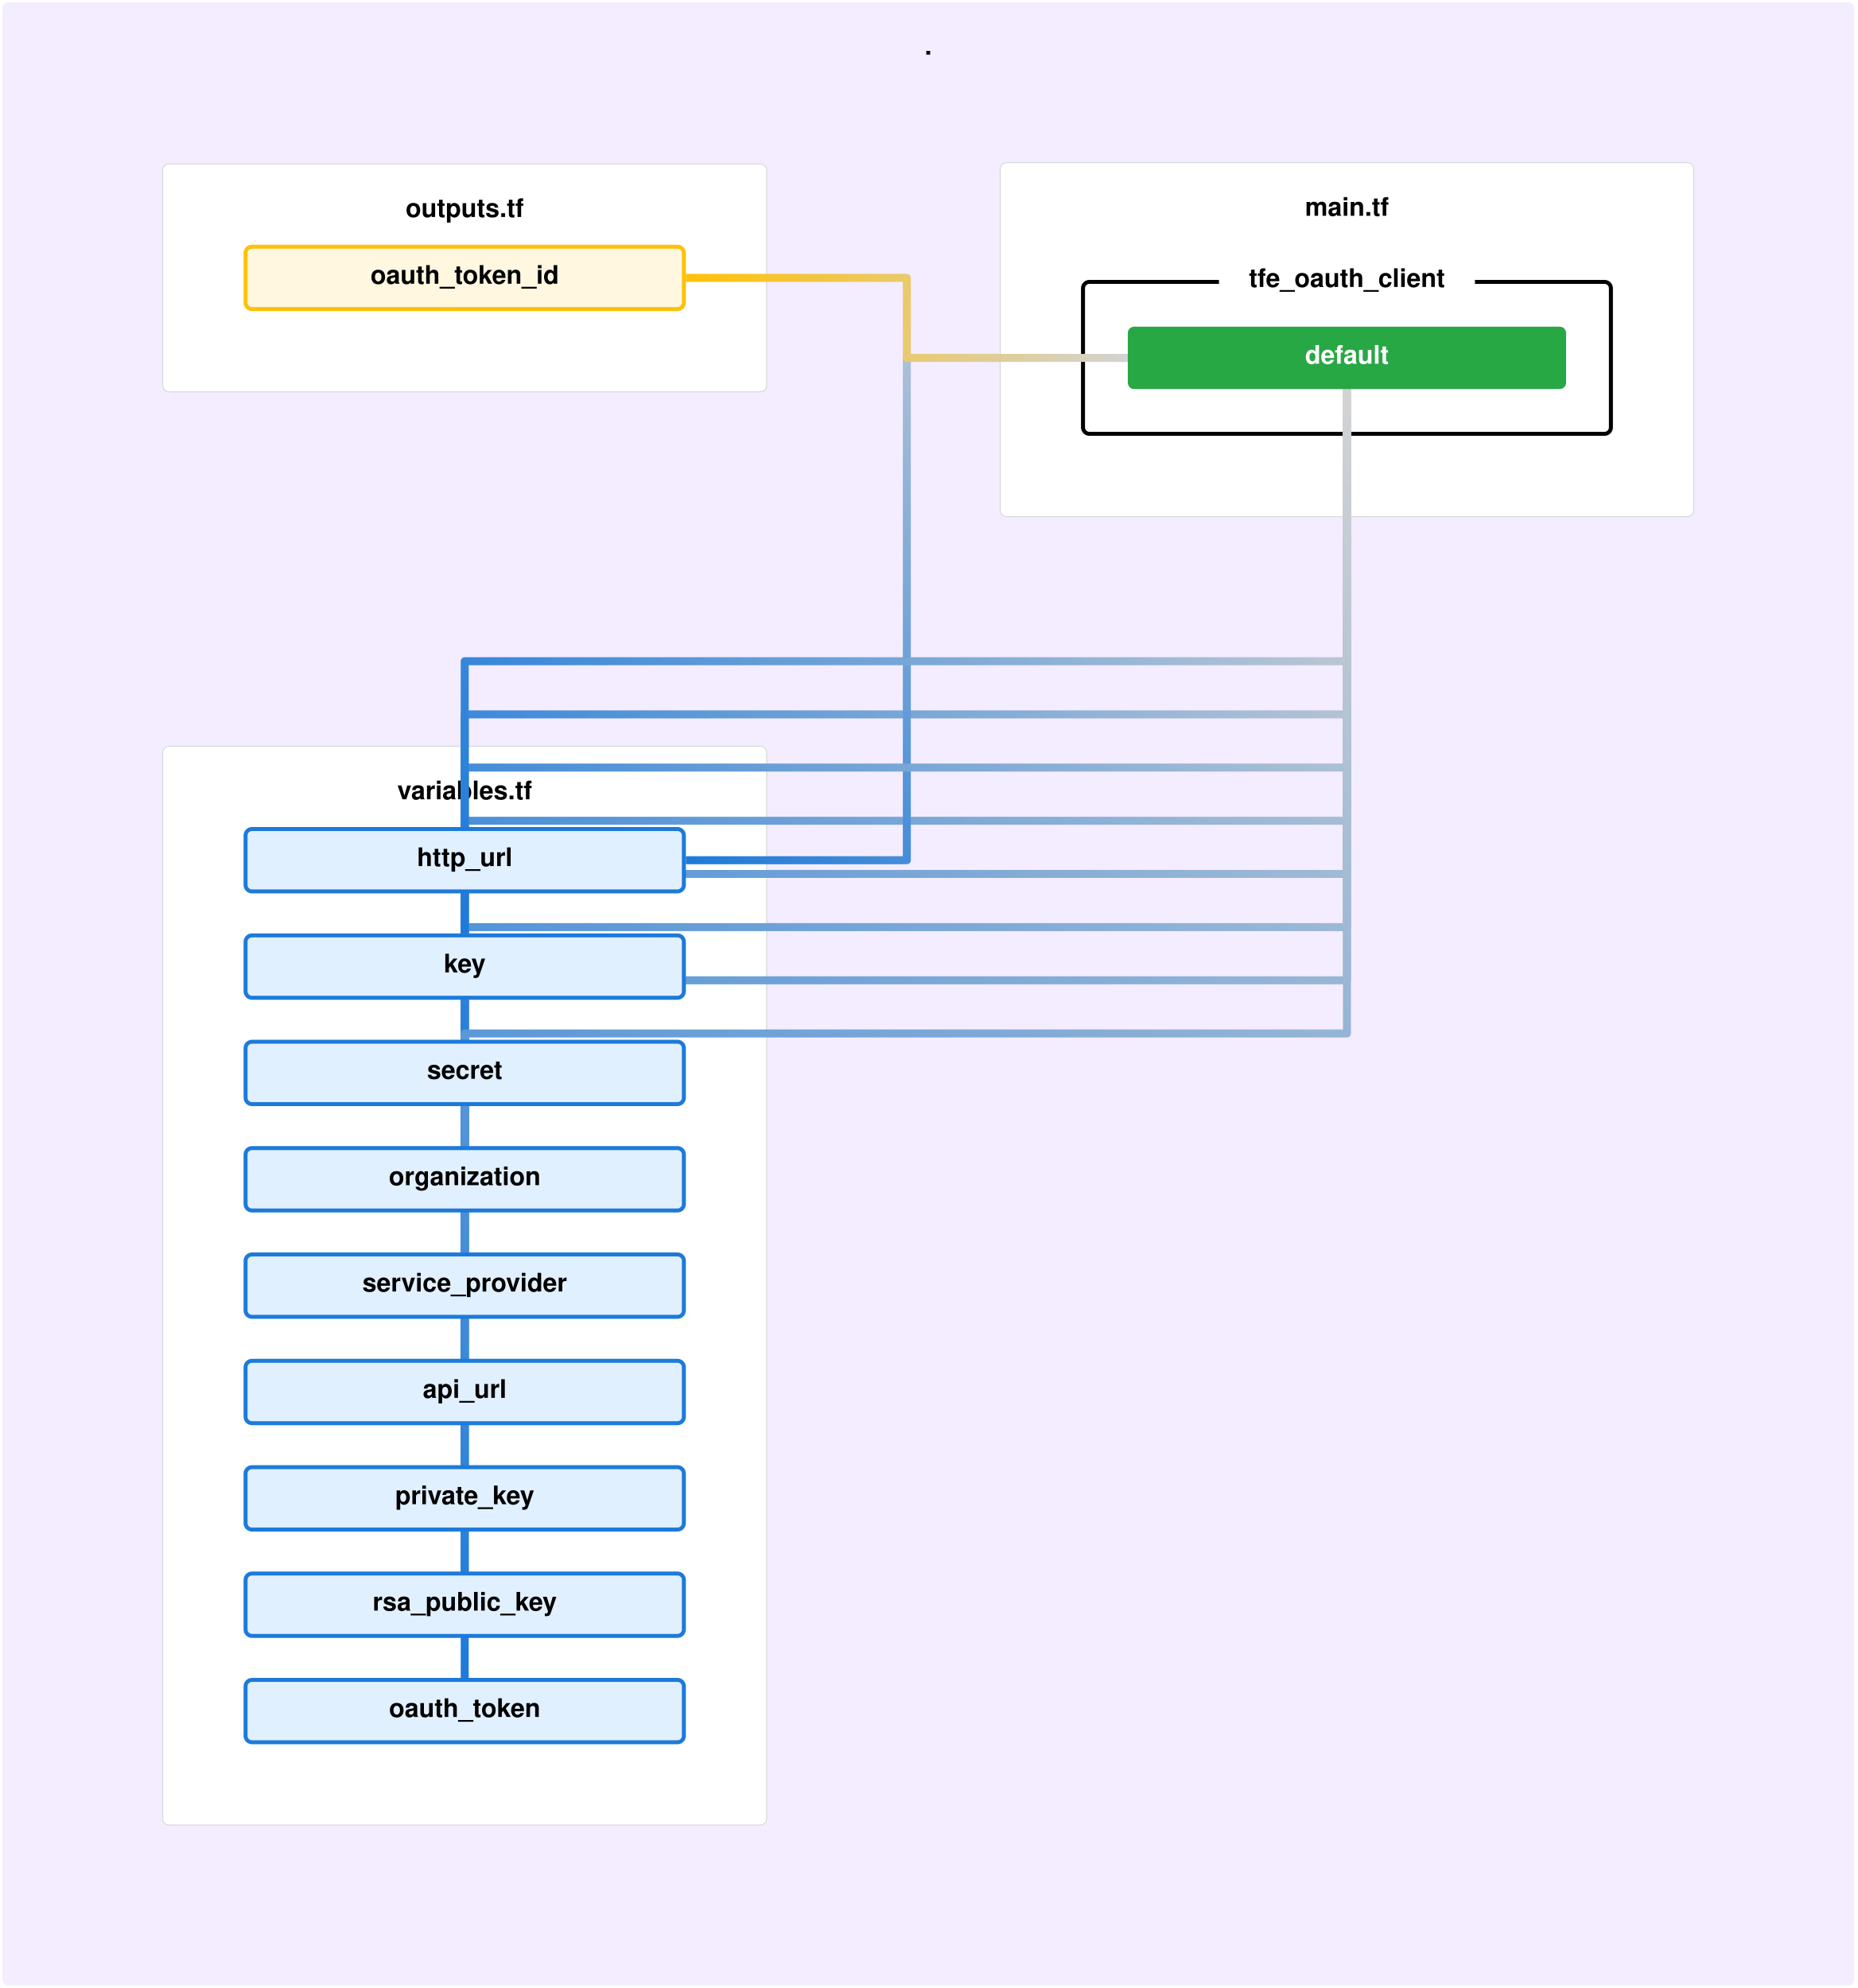
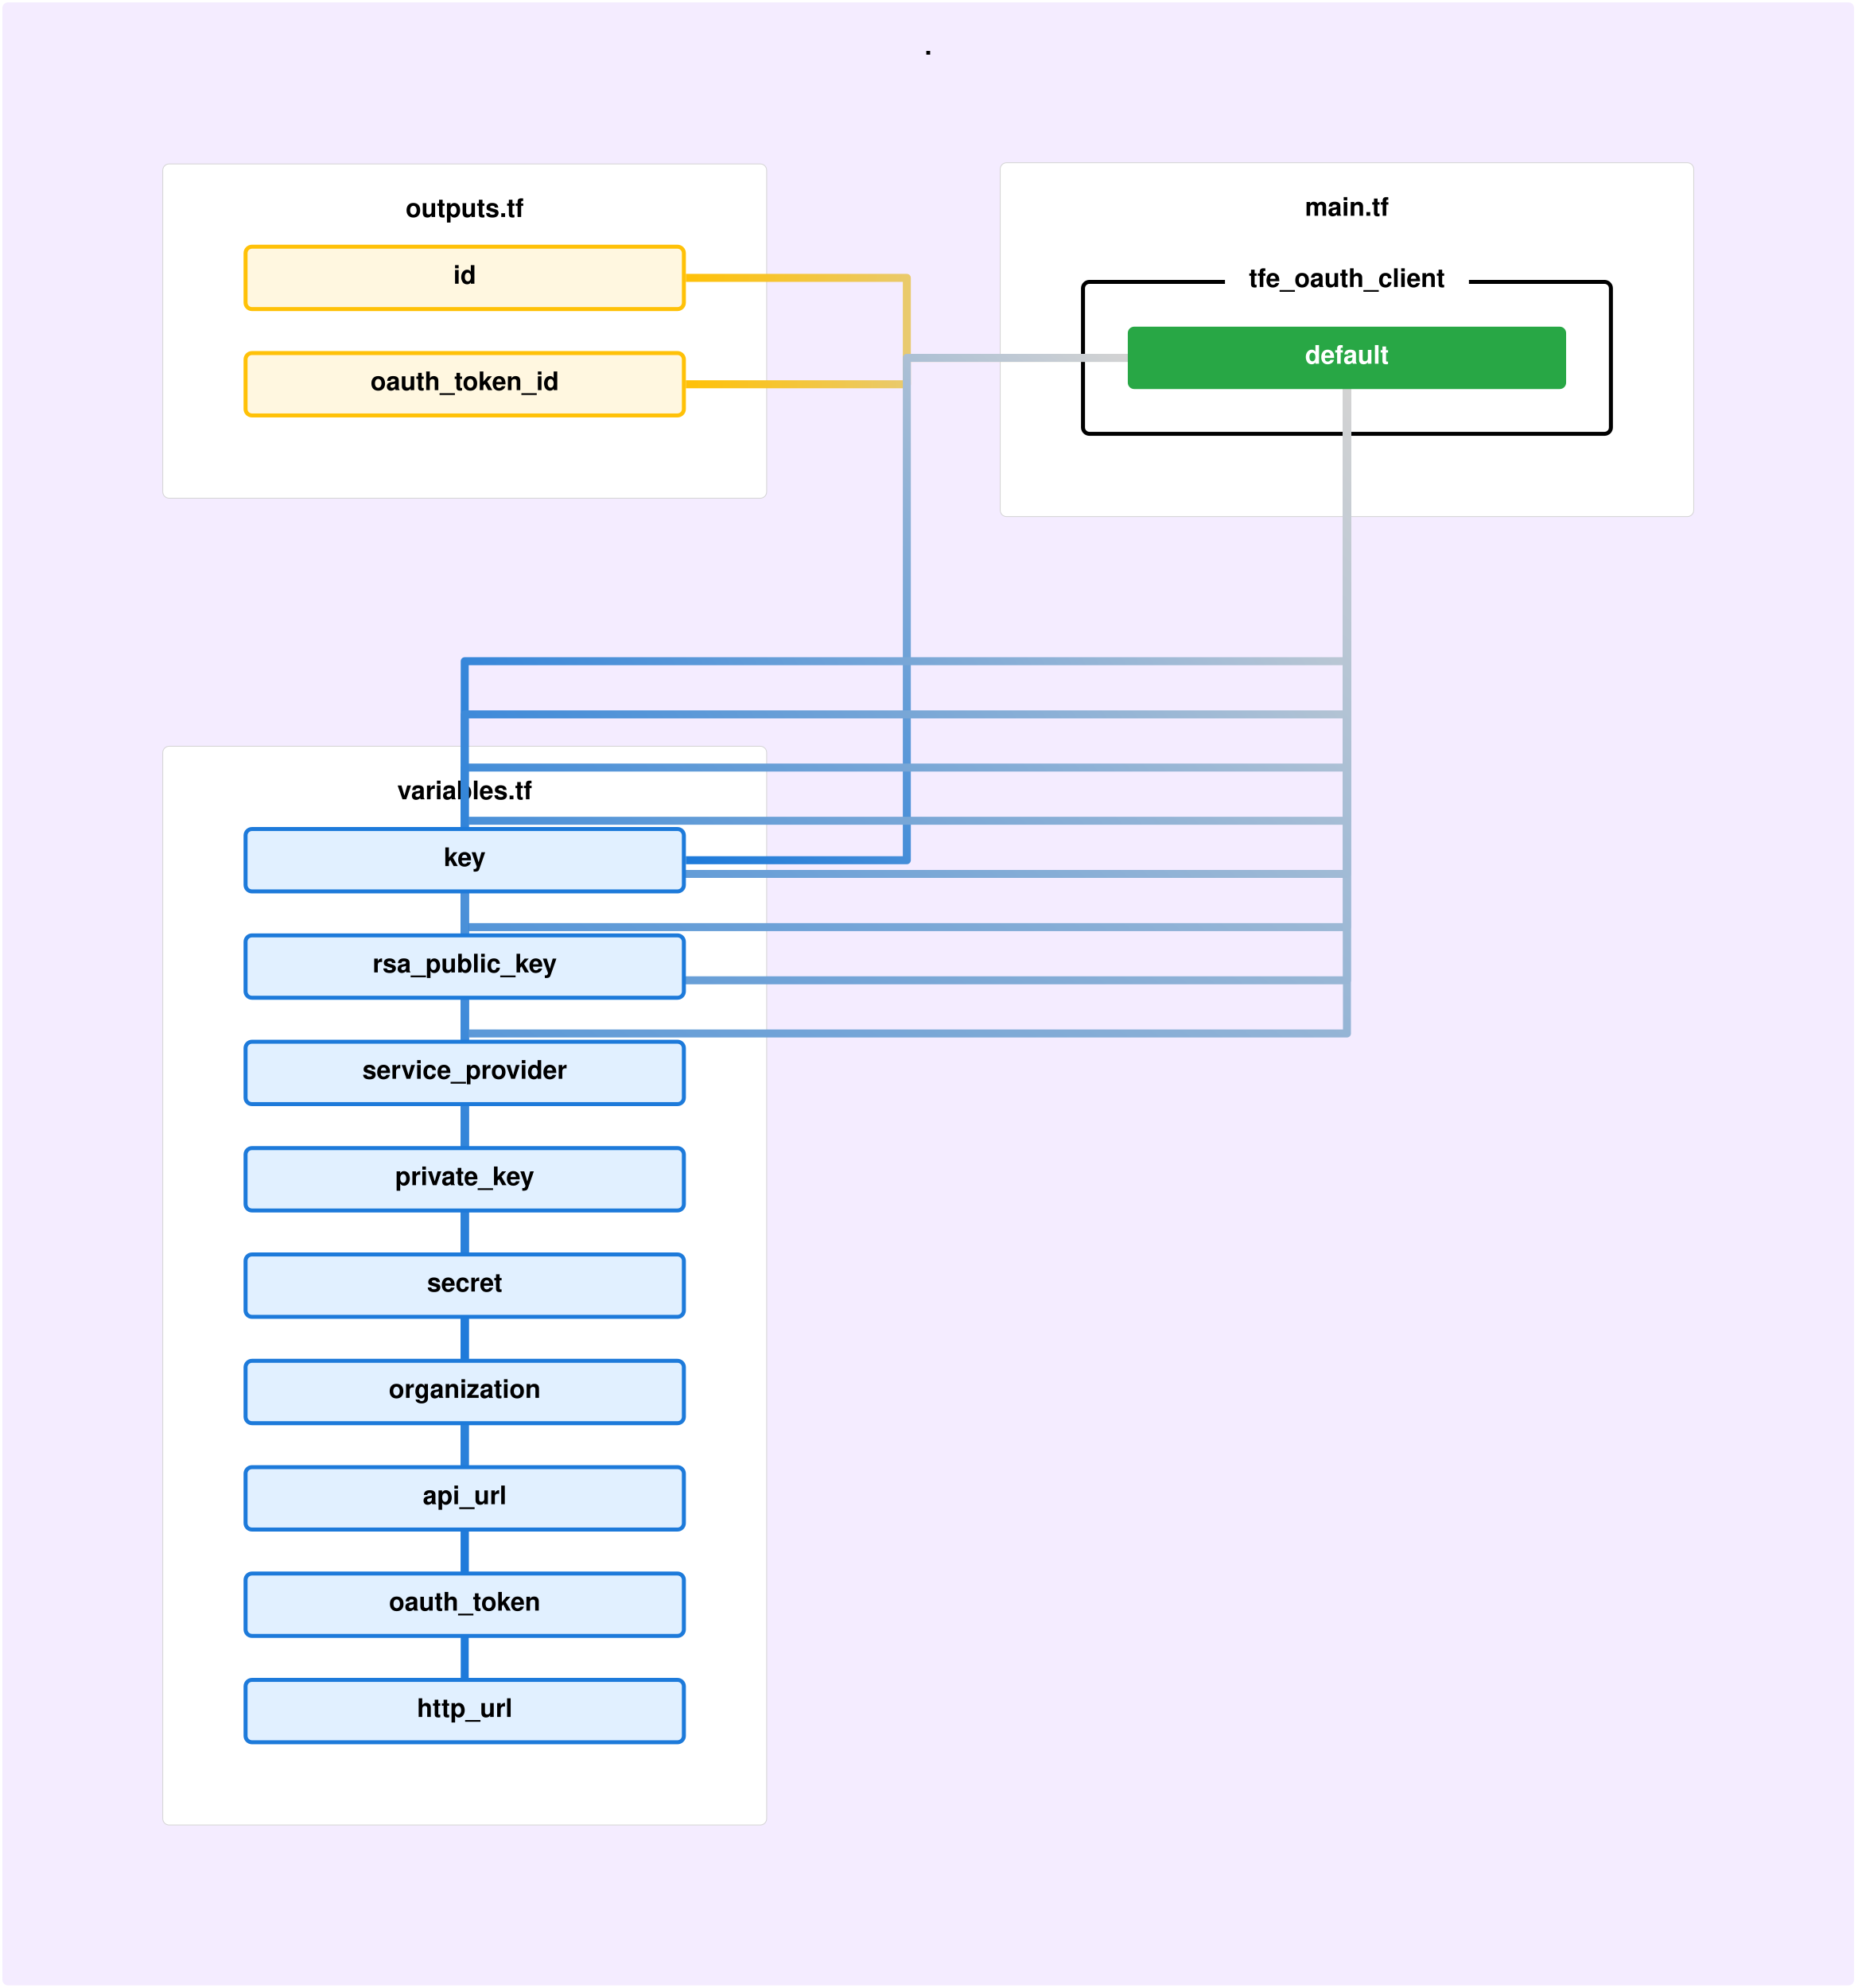
- <svg xmlns="http://www.w3.org/2000/svg" version="1.1" width="232.2" height="248.6">
+ <svg xmlns="http://www.w3.org/2000/svg" version="1.1" width="464.4" height="497.2">
  <defs>
-     <linearGradient id="pMPtrTTNAUFL" x1="1403px" x2="300px" y1="439px" y2="1784.7px" gradientUnits="userSpaceOnUse">
+     <linearGradient id="BTIJBfqpRCCe" x1="576.5px" x2="1129px" y1="300px" y2="400px" gradientUnits="userSpaceOnUse">
+       <stop offset="0" stop-color="rgb(255,193,7)" stop-opacity="1" />
+       <stop offset="1" stop-color="rgb(211,211,211)" stop-opacity="1" />
+     </linearGradient>
+     <linearGradient id="vVlFTdhRiCyT" x1="576.5px" x2="1129px" y1="433px" y2="400px" gradientUnits="userSpaceOnUse">
+       <stop offset="0" stop-color="rgb(255,193,7)" stop-opacity="1" />
+       <stop offset="1" stop-color="rgb(211,211,211)" stop-opacity="1" />
+     </linearGradient>
+     <linearGradient id="HQKGKkUmLqaX" x1="1403px" x2="300px" y1="439px" y2="1784.7px" gradientUnits="userSpaceOnUse">
      <stop offset="0" stop-color="rgb(211,211,211)" stop-opacity="1" />
      <stop offset="1" stop-color="rgb(29,122,218)" stop-opacity="1" />
    </linearGradient>
-     <linearGradient id="lhqmTXEUQzRS" x1="1403px" x2="300px" y1="439px" y2="1917.7px" gradientUnits="userSpaceOnUse">
+     <linearGradient id="ckdGbQeaGFqn" x1="1129px" x2="576.5px" y1="400px" y2="1028.2px" gradientUnits="userSpaceOnUse">
      <stop offset="0" stop-color="rgb(211,211,211)" stop-opacity="1" />
      <stop offset="1" stop-color="rgb(29,122,218)" stop-opacity="1" />
    </linearGradient>
-     <linearGradient id="PGlVytuAnBWI" x1="1403px" x2="300px" y1="439px" y2="1252.7px" gradientUnits="userSpaceOnUse">
+     <linearGradient id="gOkimnJydoEc" x1="1403px" x2="300px" y1="439px" y2="1385.7px" gradientUnits="userSpaceOnUse">
      <stop offset="0" stop-color="rgb(211,211,211)" stop-opacity="1" />
      <stop offset="1" stop-color="rgb(29,122,218)" stop-opacity="1" />
    </linearGradient>
-     <linearGradient id="HMJeOzulHCCU" x1="1403px" x2="300px" y1="439px" y2="1518.7px" gradientUnits="userSpaceOnUse">
+     <linearGradient id="vQMLVipToDBm" x1="1403px" x2="300px" y1="439px" y2="1119.7px" gradientUnits="userSpaceOnUse">
      <stop offset="0" stop-color="rgb(211,211,211)" stop-opacity="1" />
      <stop offset="1" stop-color="rgb(29,122,218)" stop-opacity="1" />
    </linearGradient>
-     <linearGradient id="XJSnUFrpszSA" x1="1403px" x2="300px" y1="439px" y2="1651.7px" gradientUnits="userSpaceOnUse">
+     <linearGradient id="ykDavNuSKwHV" x1="1403px" x2="300px" y1="439px" y2="1518.7px" gradientUnits="userSpaceOnUse">
      <stop offset="0" stop-color="rgb(211,211,211)" stop-opacity="1" />
      <stop offset="1" stop-color="rgb(29,122,218)" stop-opacity="1" />
    </linearGradient>
-     <linearGradient id="KWdUBAHtPnZT" x1="1129px" x2="576.5px" y1="400px" y2="1028.2px" gradientUnits="userSpaceOnUse">
+     <linearGradient id="LDnEAyhzEFKP" x1="1403px" x2="300px" y1="439px" y2="1252.7px" gradientUnits="userSpaceOnUse">
      <stop offset="0" stop-color="rgb(211,211,211)" stop-opacity="1" />
      <stop offset="1" stop-color="rgb(29,122,218)" stop-opacity="1" />
    </linearGradient>
-     <linearGradient id="XihSaSEXknOv" x1="1403px" x2="300px" y1="439px" y2="1385.7px" gradientUnits="userSpaceOnUse">
+     <linearGradient id="IghZoSdpXNMk" x1="1403px" x2="300px" y1="439px" y2="2050.7px" gradientUnits="userSpaceOnUse">
      <stop offset="0" stop-color="rgb(211,211,211)" stop-opacity="1" />
      <stop offset="1" stop-color="rgb(29,122,218)" stop-opacity="1" />
    </linearGradient>
-     <linearGradient id="tyJNmTGDNuTO" x1="1403px" x2="300px" y1="439px" y2="1119.7px" gradientUnits="userSpaceOnUse">
+     <linearGradient id="iMZBGmIMffUP" x1="1403px" x2="300px" y1="439px" y2="1917.7px" gradientUnits="userSpaceOnUse">
      <stop offset="0" stop-color="rgb(211,211,211)" stop-opacity="1" />
      <stop offset="1" stop-color="rgb(29,122,218)" stop-opacity="1" />
    </linearGradient>
-     <linearGradient id="iyfTDBHQwMXI" x1="1403px" x2="300px" y1="439px" y2="2050.7px" gradientUnits="userSpaceOnUse">
+     <linearGradient id="CWGMdoNQQaWs" x1="1403px" x2="300px" y1="439px" y2="1651.7px" gradientUnits="userSpaceOnUse">
      <stop offset="0" stop-color="rgb(211,211,211)" stop-opacity="1" />
      <stop offset="1" stop-color="rgb(29,122,218)" stop-opacity="1" />
    </linearGradient>
-     <linearGradient id="geTqnLSfUREm" x1="576.5px" x2="1129px" y1="300px" y2="400px" gradientUnits="userSpaceOnUse">
-       <stop offset="0" stop-color="rgb(255,193,7)" stop-opacity="1" />
-       <stop offset="1" stop-color="rgb(211,211,211)" stop-opacity="1" />
-     </linearGradient>
  </defs>
-   <g transform="translate(28.1,4.75) scale(0.1,0.1)">
+   <g transform="translate(56.2,9.5) scale(0.2,0.2)">
    <path fill="rgb(244,236,255)" stroke="rgb(255,255,255)" paint-order="fill stroke markers" d=" M 879.5 -45.5 L 2030 -45.5 L 2030 -45.5 A 8 8 0 0 1 2038 -37.5 L 2038 2428.2 L 2038 2428.2 A 8 8 0 0 1 2030 2436.2 L -271 2436.2 L -271 2436.2 A 8 8 0 0 1 -279 2428.2 L -279 -37.5 L -279 -37.5 A 8 8 0 0 1 -271 -45.5 L 879.5 -45.5 Z" fill-opacity="1" stroke-opacity="1" stroke-miterlimit="10" stroke-width="2" />
    <text fill="rgb(0,0,0)" stroke="none" font-family="Avenir, Helvetica, Arial, sans-serif" font-size="32px" font-style="normal" font-weight="bold" text-decoration="normal" x="879.5" y="29.5" text-anchor="middle" dominant-baseline="text-after-edge" fill-opacity="1">.</text>
-     <path fill="rgb(255,255,255)" stroke="rgb(211,211,211)" paint-order="fill stroke markers" d=" M 300 157.5 L 669.5 157.5 L 669.5 157.5 A 8 8 0 0 1 677.5 165.5 L 677.5 434.5 L 677.5 434.5 A 8 8 0 0 1 669.5 442.5 L -69.5 442.5 L -69.5 442.5 A 8 8 0 0 1 -77.5 434.5 L -77.5 165.5 L -77.5 165.5 A 8 8 0 0 1 -69.5 157.5 L 300 157.5 Z" fill-opacity="1" stroke-opacity="1" stroke-miterlimit="10" />
+     <path fill="rgb(255,255,255)" stroke="rgb(211,211,211)" paint-order="fill stroke markers" d=" M 300 157.5 L 669.5 157.5 L 669.5 157.5 A 8 8 0 0 1 677.5 165.5 L 677.5 567.5 L 677.5 567.5 A 8 8 0 0 1 669.5 575.5 L -69.5 575.5 L -69.5 575.5 A 8 8 0 0 1 -77.5 567.5 L -77.5 165.5 L -77.5 165.5 A 8 8 0 0 1 -69.5 157.5 L 300 157.5 Z" fill-opacity="1" stroke-opacity="1" stroke-miterlimit="10" />
    <text fill="rgb(0,0,0)" stroke="none" font-family="Avenir, Helvetica, Arial, sans-serif" font-size="32px" font-style="normal" font-weight="bold" text-decoration="normal" x="300" y="232.5" text-anchor="middle" dominant-baseline="text-after-edge" fill-opacity="1">outputs.tf</text>
    <path fill="rgb(255,255,255)" stroke="rgb(211,211,211)" paint-order="fill stroke markers" d=" M 300 885.7 L 669.5 885.7 L 669.5 885.7 A 8 8 0 0 1 677.5 893.7 L 677.5 2226.7 L 677.5 2226.7 A 8 8 0 0 1 669.5 2234.7 L -69.5 2234.7 L -69.5 2234.7 A 8 8 0 0 1 -77.5 2226.7 L -77.5 893.7 L -77.5 893.7 A 8 8 0 0 1 -69.5 885.7 L 300 885.7 Z" fill-opacity="1" stroke-opacity="1" stroke-miterlimit="10" />
    <text fill="rgb(0,0,0)" stroke="none" font-family="Avenir, Helvetica, Arial, sans-serif" font-size="32px" font-style="normal" font-weight="bold" text-decoration="normal" x="300" y="960.7" text-anchor="middle" dominant-baseline="text-after-edge" fill-opacity="1">variables.tf</text>
    <path fill="rgb(255,255,255)" stroke="rgb(211,211,211)" paint-order="fill stroke markers" d=" M 1403 156 L 1828.5 156 L 1828.5 156 A 8 8 0 0 1 1836.5 164 L 1836.5 590.5 L 1836.5 590.5 A 8 8 0 0 1 1828.5 598.5 L 977.5 598.5 L 977.5 598.5 A 8 8 0 0 1 969.5 590.5 L 969.5 164 L 969.5 164 A 8 8 0 0 1 977.5 156 L 1403 156 Z" fill-opacity="1" stroke-opacity="1" stroke-miterlimit="10" />
    <text fill="rgb(0,0,0)" stroke="none" font-family="Avenir, Helvetica, Arial, sans-serif" font-size="32px" font-style="normal" font-weight="bold" text-decoration="normal" x="1403" y="231" text-anchor="middle" dominant-baseline="text-after-edge" fill-opacity="1">main.tf</text>
    <path fill="rgb(255,255,255)" stroke="rgb(0,0,0)" paint-order="fill stroke markers" d=" M 1403 305 L 1725 305 L 1725 305 A 8 8 0 0 1 1733 313 L 1733 487 L 1733 487 A 8 8 0 0 1 1725 495 L 1081 495 L 1081 495 A 8 8 0 0 1 1073 487 L 1073 313 L 1073 313 A 8 8 0 0 1 1081 305 L 1403 305 Z" fill-opacity="1" stroke-opacity="1" stroke-miterlimit="10" stroke-width="5" />
-     <rect fill="rgb(255,255,255)" stroke="none" x="1243" y="256" width="320" height="96" fill-opacity="1" />
+     <rect fill="rgb(255,255,255)" stroke="none" x="1250.5" y="256" width="305" height="96" fill-opacity="1" />
    <text fill="rgb(0,0,0)" stroke="none" font-family="Avenir, Helvetica, Arial, sans-serif" font-size="32px" font-style="normal" font-weight="bold" text-decoration="normal" x="1403" y="320" text-anchor="middle" dominant-baseline="text-after-edge" fill-opacity="1">tfe_oauth_client</text>
-     <path fill="none" stroke="url(#pMPtrTTNAUFL)" paint-order="fill stroke markers" d=" M 1403 439 L 1403 1111.85 L 300 1111.85 L 300 1784.7" stroke-linejoin="round" stroke-miterlimit="10" stroke-width="10" />
-     <path fill="none" stroke="url(#lhqmTXEUQzRS)" paint-order="fill stroke markers" d=" M 1403 439 L 1403 1178.35 L 300 1178.35 L 300 1917.7" stroke-linejoin="round" stroke-miterlimit="10" stroke-width="10" />
-     <path fill="none" stroke="url(#PGlVytuAnBWI)" paint-order="fill stroke markers" d=" M 1403 439 L 1403 845.85 L 300 845.85 L 300 1252.7" stroke-linejoin="round" stroke-miterlimit="10" stroke-width="10" />
-     <path fill="none" stroke="url(#HMJeOzulHCCU)" paint-order="fill stroke markers" d=" M 1403 439 L 1403 978.85 L 300 978.85 L 300 1518.7" stroke-linejoin="round" stroke-miterlimit="10" stroke-width="10" />
-     <path fill="none" stroke="url(#XJSnUFrpszSA)" paint-order="fill stroke markers" d=" M 1403 439 L 1403 1045.35 L 300 1045.35 L 300 1651.7" stroke-linejoin="round" stroke-miterlimit="10" stroke-width="10" />
-     <path fill="none" stroke="url(#KWdUBAHtPnZT)" paint-order="fill stroke markers" d=" M 1129 400 L 852.75 400 L 852.75 1028.2 L 576.5 1028.2" stroke-linejoin="round" stroke-miterlimit="10" stroke-width="10" />
-     <path fill="none" stroke="url(#XihSaSEXknOv)" paint-order="fill stroke markers" d=" M 1403 439 L 1403 912.35 L 300 912.35 L 300 1385.7" stroke-linejoin="round" stroke-miterlimit="10" stroke-width="10" />
-     <path fill="none" stroke="url(#tyJNmTGDNuTO)" paint-order="fill stroke markers" d=" M 1403 439 L 1403 779.35 L 300 779.35 L 300 1119.7" stroke-linejoin="round" stroke-miterlimit="10" stroke-width="10" />
-     <path fill="none" stroke="url(#iyfTDBHQwMXI)" paint-order="fill stroke markers" d=" M 1403 439 L 1403 1244.85 L 300 1244.85 L 300 2050.7" stroke-linejoin="round" stroke-miterlimit="10" stroke-width="10" />
-     <path fill="none" stroke="url(#geTqnLSfUREm)" paint-order="fill stroke markers" d=" M 576.5 300 L 852.75 300 L 852.75 400 L 1129 400" stroke-linejoin="round" stroke-miterlimit="10" stroke-width="10" />
+     <path fill="none" stroke="url(#BTIJBfqpRCCe)" paint-order="fill stroke markers" d=" M 576.5 300 L 852.75 300 L 852.75 400 L 1129 400" stroke-linejoin="round" stroke-miterlimit="10" stroke-width="10" />
+     <path fill="none" stroke="url(#vVlFTdhRiCyT)" paint-order="fill stroke markers" d=" M 576.5 433 L 852.75 433 L 852.75 400 L 1129 400" stroke-linejoin="round" stroke-miterlimit="10" stroke-width="10" />
+     <path fill="none" stroke="url(#HQKGKkUmLqaX)" paint-order="fill stroke markers" d=" M 1403 439 L 1403 1111.85 L 300 1111.85 L 300 1784.7" stroke-linejoin="round" stroke-miterlimit="10" stroke-width="10" />
+     <path fill="none" stroke="url(#ckdGbQeaGFqn)" paint-order="fill stroke markers" d=" M 1129 400 L 852.75 400 L 852.75 1028.2 L 576.5 1028.2" stroke-linejoin="round" stroke-miterlimit="10" stroke-width="10" />
+     <path fill="none" stroke="url(#gOkimnJydoEc)" paint-order="fill stroke markers" d=" M 1403 439 L 1403 912.35 L 300 912.35 L 300 1385.7" stroke-linejoin="round" stroke-miterlimit="10" stroke-width="10" />
+     <path fill="none" stroke="url(#vQMLVipToDBm)" paint-order="fill stroke markers" d=" M 1403 439 L 1403 779.35 L 300 779.35 L 300 1119.7" stroke-linejoin="round" stroke-miterlimit="10" stroke-width="10" />
+     <path fill="none" stroke="url(#ykDavNuSKwHV)" paint-order="fill stroke markers" d=" M 1403 439 L 1403 978.85 L 300 978.85 L 300 1518.7" stroke-linejoin="round" stroke-miterlimit="10" stroke-width="10" />
+     <path fill="none" stroke="url(#LDnEAyhzEFKP)" paint-order="fill stroke markers" d=" M 1403 439 L 1403 845.85 L 300 845.85 L 300 1252.7" stroke-linejoin="round" stroke-miterlimit="10" stroke-width="10" />
+     <path fill="none" stroke="url(#IghZoSdpXNMk)" paint-order="fill stroke markers" d=" M 1403 439 L 1403 1244.85 L 300 1244.85 L 300 2050.7" stroke-linejoin="round" stroke-miterlimit="10" stroke-width="10" />
+     <path fill="none" stroke="url(#iMZBGmIMffUP)" paint-order="fill stroke markers" d=" M 1403 439 L 1403 1178.35 L 300 1178.35 L 300 1917.7" stroke-linejoin="round" stroke-miterlimit="10" stroke-width="10" />
+     <path fill="none" stroke="url(#CWGMdoNQQaWs)" paint-order="fill stroke markers" d=" M 1403 439 L 1403 1045.35 L 300 1045.35 L 300 1651.7" stroke-linejoin="round" stroke-miterlimit="10" stroke-width="10" />
    <path fill="rgb(255,247,224)" stroke="rgb(255,193,7)" paint-order="fill stroke markers" d=" M 300 261 L 566 261 L 566 261 A 8 8 0 0 1 574 269 L 574 331 L 574 331 A 8 8 0 0 1 566 339 L 34 339 L 34 339 A 8 8 0 0 1 26 331 L 26 269 L 26 269 A 8 8 0 0 1 34 261 L 300 261 Z" fill-opacity="1" stroke-opacity="1" stroke-miterlimit="10" stroke-width="5" />
-     <text fill="rgb(0,0,0)" stroke="none" font-family="Avenir, Helvetica, Arial, sans-serif" font-size="32px" font-style="normal" font-weight="bold" text-decoration="normal" x="300" y="316" text-anchor="middle" dominant-baseline="text-after-edge" fill-opacity="1">oauth_token_id</text>
+     <text fill="rgb(0,0,0)" stroke="none" font-family="Avenir, Helvetica, Arial, sans-serif" font-size="32px" font-style="normal" font-weight="bold" text-decoration="normal" x="300" y="316" text-anchor="middle" dominant-baseline="text-after-edge" fill-opacity="1">id</text>
+     <path fill="rgb(255,247,224)" stroke="rgb(255,193,7)" paint-order="fill stroke markers" d=" M 300 394 L 566 394 L 566 394 A 8 8 0 0 1 574 402 L 574 464 L 574 464 A 8 8 0 0 1 566 472 L 34 472 L 34 472 A 8 8 0 0 1 26 464 L 26 402 L 26 402 A 8 8 0 0 1 34 394 L 300 394 Z" fill-opacity="1" stroke-opacity="1" stroke-miterlimit="10" stroke-width="5" />
+     <text fill="rgb(0,0,0)" stroke="none" font-family="Avenir, Helvetica, Arial, sans-serif" font-size="32px" font-style="normal" font-weight="bold" text-decoration="normal" x="300" y="449" text-anchor="middle" dominant-baseline="text-after-edge" fill-opacity="1">oauth_token_id</text>
    <path fill="rgb(225,240,255)" stroke="rgb(29,122,218)" paint-order="fill stroke markers" d=" M 300 989.2 L 566 989.2 L 566 989.2 A 8 8 0 0 1 574 997.2 L 574 1059.2 L 574 1059.2 A 8 8 0 0 1 566 1067.2 L 34 1067.2 L 34 1067.2 A 8 8 0 0 1 26 1059.2 L 26 997.2 L 26 997.2 A 8 8 0 0 1 34 989.2 L 300 989.2 Z" fill-opacity="1" stroke-opacity="1" stroke-miterlimit="10" stroke-width="5" />
-     <text fill="rgb(0,0,0)" stroke="none" font-family="Avenir, Helvetica, Arial, sans-serif" font-size="32px" font-style="normal" font-weight="bold" text-decoration="normal" x="300" y="1044.2" text-anchor="middle" dominant-baseline="text-after-edge" fill-opacity="1">http_url</text>
+     <text fill="rgb(0,0,0)" stroke="none" font-family="Avenir, Helvetica, Arial, sans-serif" font-size="32px" font-style="normal" font-weight="bold" text-decoration="normal" x="300" y="1044.2" text-anchor="middle" dominant-baseline="text-after-edge" fill-opacity="1">key</text>
    <path fill="rgb(225,240,255)" stroke="rgb(29,122,218)" paint-order="fill stroke markers" d=" M 300 1122.2 L 566 1122.2 L 566 1122.2 A 8 8 0 0 1 574 1130.2 L 574 1192.2 L 574 1192.2 A 8 8 0 0 1 566 1200.2 L 34 1200.2 L 34 1200.2 A 8 8 0 0 1 26 1192.2 L 26 1130.2 L 26 1130.2 A 8 8 0 0 1 34 1122.2 L 300 1122.2 Z" fill-opacity="1" stroke-opacity="1" stroke-miterlimit="10" stroke-width="5" />
-     <text fill="rgb(0,0,0)" stroke="none" font-family="Avenir, Helvetica, Arial, sans-serif" font-size="32px" font-style="normal" font-weight="bold" text-decoration="normal" x="300" y="1177.2" text-anchor="middle" dominant-baseline="text-after-edge" fill-opacity="1">key</text>
+     <text fill="rgb(0,0,0)" stroke="none" font-family="Avenir, Helvetica, Arial, sans-serif" font-size="32px" font-style="normal" font-weight="bold" text-decoration="normal" x="300" y="1177.2" text-anchor="middle" dominant-baseline="text-after-edge" fill-opacity="1">rsa_public_key</text>
    <path fill="rgb(225,240,255)" stroke="rgb(29,122,218)" paint-order="fill stroke markers" d=" M 300 1255.2 L 566 1255.2 L 566 1255.2 A 8 8 0 0 1 574 1263.2 L 574 1325.2 L 574 1325.2 A 8 8 0 0 1 566 1333.2 L 34 1333.2 L 34 1333.2 A 8 8 0 0 1 26 1325.2 L 26 1263.2 L 26 1263.2 A 8 8 0 0 1 34 1255.2 L 300 1255.2 Z" fill-opacity="1" stroke-opacity="1" stroke-miterlimit="10" stroke-width="5" />
-     <text fill="rgb(0,0,0)" stroke="none" font-family="Avenir, Helvetica, Arial, sans-serif" font-size="32px" font-style="normal" font-weight="bold" text-decoration="normal" x="300" y="1310.2" text-anchor="middle" dominant-baseline="text-after-edge" fill-opacity="1">secret</text>
+     <text fill="rgb(0,0,0)" stroke="none" font-family="Avenir, Helvetica, Arial, sans-serif" font-size="32px" font-style="normal" font-weight="bold" text-decoration="normal" x="300" y="1310.2" text-anchor="middle" dominant-baseline="text-after-edge" fill-opacity="1">service_provider</text>
    <path fill="rgb(225,240,255)" stroke="rgb(29,122,218)" paint-order="fill stroke markers" d=" M 300 1388.2 L 566 1388.2 L 566 1388.2 A 8 8 0 0 1 574 1396.2 L 574 1458.2 L 574 1458.2 A 8 8 0 0 1 566 1466.2 L 34 1466.2 L 34 1466.2 A 8 8 0 0 1 26 1458.2 L 26 1396.2 L 26 1396.2 A 8 8 0 0 1 34 1388.2 L 300 1388.2 Z" fill-opacity="1" stroke-opacity="1" stroke-miterlimit="10" stroke-width="5" />
-     <text fill="rgb(0,0,0)" stroke="none" font-family="Avenir, Helvetica, Arial, sans-serif" font-size="32px" font-style="normal" font-weight="bold" text-decoration="normal" x="300" y="1443.2" text-anchor="middle" dominant-baseline="text-after-edge" fill-opacity="1">organization</text>
+     <text fill="rgb(0,0,0)" stroke="none" font-family="Avenir, Helvetica, Arial, sans-serif" font-size="32px" font-style="normal" font-weight="bold" text-decoration="normal" x="300" y="1443.2" text-anchor="middle" dominant-baseline="text-after-edge" fill-opacity="1">private_key</text>
    <path fill="rgb(225,240,255)" stroke="rgb(29,122,218)" paint-order="fill stroke markers" d=" M 300 1521.2 L 566 1521.2 L 566 1521.2 A 8 8 0 0 1 574 1529.2 L 574 1591.2 L 574 1591.2 A 8 8 0 0 1 566 1599.2 L 34 1599.2 L 34 1599.2 A 8 8 0 0 1 26 1591.2 L 26 1529.2 L 26 1529.2 A 8 8 0 0 1 34 1521.2 L 300 1521.2 Z" fill-opacity="1" stroke-opacity="1" stroke-miterlimit="10" stroke-width="5" />
-     <text fill="rgb(0,0,0)" stroke="none" font-family="Avenir, Helvetica, Arial, sans-serif" font-size="32px" font-style="normal" font-weight="bold" text-decoration="normal" x="300" y="1576.2" text-anchor="middle" dominant-baseline="text-after-edge" fill-opacity="1">service_provider</text>
+     <text fill="rgb(0,0,0)" stroke="none" font-family="Avenir, Helvetica, Arial, sans-serif" font-size="32px" font-style="normal" font-weight="bold" text-decoration="normal" x="300" y="1576.2" text-anchor="middle" dominant-baseline="text-after-edge" fill-opacity="1">secret</text>
    <path fill="rgb(225,240,255)" stroke="rgb(29,122,218)" paint-order="fill stroke markers" d=" M 300 1654.2 L 566 1654.2 L 566 1654.2 A 8 8 0 0 1 574 1662.2 L 574 1724.2 L 574 1724.2 A 8 8 0 0 1 566 1732.2 L 34 1732.2 L 34 1732.2 A 8 8 0 0 1 26 1724.2 L 26 1662.2 L 26 1662.2 A 8 8 0 0 1 34 1654.2 L 300 1654.2 Z" fill-opacity="1" stroke-opacity="1" stroke-miterlimit="10" stroke-width="5" />
-     <text fill="rgb(0,0,0)" stroke="none" font-family="Avenir, Helvetica, Arial, sans-serif" font-size="32px" font-style="normal" font-weight="bold" text-decoration="normal" x="300" y="1709.2" text-anchor="middle" dominant-baseline="text-after-edge" fill-opacity="1">api_url</text>
+     <text fill="rgb(0,0,0)" stroke="none" font-family="Avenir, Helvetica, Arial, sans-serif" font-size="32px" font-style="normal" font-weight="bold" text-decoration="normal" x="300" y="1709.2" text-anchor="middle" dominant-baseline="text-after-edge" fill-opacity="1">organization</text>
    <path fill="rgb(225,240,255)" stroke="rgb(29,122,218)" paint-order="fill stroke markers" d=" M 300 1787.2 L 566 1787.2 L 566 1787.2 A 8 8 0 0 1 574 1795.2 L 574 1857.2 L 574 1857.2 A 8 8 0 0 1 566 1865.2 L 34 1865.2 L 34 1865.2 A 8 8 0 0 1 26 1857.2 L 26 1795.2 L 26 1795.2 A 8 8 0 0 1 34 1787.2 L 300 1787.2 Z" fill-opacity="1" stroke-opacity="1" stroke-miterlimit="10" stroke-width="5" />
-     <text fill="rgb(0,0,0)" stroke="none" font-family="Avenir, Helvetica, Arial, sans-serif" font-size="32px" font-style="normal" font-weight="bold" text-decoration="normal" x="300" y="1842.2" text-anchor="middle" dominant-baseline="text-after-edge" fill-opacity="1">private_key</text>
+     <text fill="rgb(0,0,0)" stroke="none" font-family="Avenir, Helvetica, Arial, sans-serif" font-size="32px" font-style="normal" font-weight="bold" text-decoration="normal" x="300" y="1842.2" text-anchor="middle" dominant-baseline="text-after-edge" fill-opacity="1">api_url</text>
    <path fill="rgb(225,240,255)" stroke="rgb(29,122,218)" paint-order="fill stroke markers" d=" M 300 1920.2 L 566 1920.2 L 566 1920.2 A 8 8 0 0 1 574 1928.2 L 574 1990.2 L 574 1990.2 A 8 8 0 0 1 566 1998.2 L 34 1998.2 L 34 1998.2 A 8 8 0 0 1 26 1990.2 L 26 1928.2 L 26 1928.2 A 8 8 0 0 1 34 1920.2 L 300 1920.2 Z" fill-opacity="1" stroke-opacity="1" stroke-miterlimit="10" stroke-width="5" />
-     <text fill="rgb(0,0,0)" stroke="none" font-family="Avenir, Helvetica, Arial, sans-serif" font-size="32px" font-style="normal" font-weight="bold" text-decoration="normal" x="300" y="1975.2" text-anchor="middle" dominant-baseline="text-after-edge" fill-opacity="1">rsa_public_key</text>
+     <text fill="rgb(0,0,0)" stroke="none" font-family="Avenir, Helvetica, Arial, sans-serif" font-size="32px" font-style="normal" font-weight="bold" text-decoration="normal" x="300" y="1975.2" text-anchor="middle" dominant-baseline="text-after-edge" fill-opacity="1">oauth_token</text>
    <path fill="rgb(225,240,255)" stroke="rgb(29,122,218)" paint-order="fill stroke markers" d=" M 300 2053.2 L 566 2053.2 L 566 2053.2 A 8 8 0 0 1 574 2061.2 L 574 2123.2 L 574 2123.2 A 8 8 0 0 1 566 2131.2 L 34 2131.2 L 34 2131.2 A 8 8 0 0 1 26 2123.2 L 26 2061.2 L 26 2061.2 A 8 8 0 0 1 34 2053.2 L 300 2053.2 Z" fill-opacity="1" stroke-opacity="1" stroke-miterlimit="10" stroke-width="5" />
-     <text fill="rgb(0,0,0)" stroke="none" font-family="Avenir, Helvetica, Arial, sans-serif" font-size="32px" font-style="normal" font-weight="bold" text-decoration="normal" x="300" y="2108.2" text-anchor="middle" dominant-baseline="text-after-edge" fill-opacity="1">oauth_token</text>
+     <text fill="rgb(0,0,0)" stroke="none" font-family="Avenir, Helvetica, Arial, sans-serif" font-size="32px" font-style="normal" font-weight="bold" text-decoration="normal" x="300" y="2108.2" text-anchor="middle" dominant-baseline="text-after-edge" fill-opacity="1">http_url</text>
    <path fill="rgb(40,167,69)" stroke="none" paint-order="stroke fill markers" d=" M 1403 361 L 1669 361 L 1669 361 A 8 8 0 0 1 1677 369 L 1677 431 L 1677 431 A 8 8 0 0 1 1669 439 L 1137 439 L 1137 439 A 8 8 0 0 1 1129 431 L 1129 369 L 1129 369 A 8 8 0 0 1 1137 361 L 1403 361 Z" fill-opacity="1" />
    <text fill="rgb(255,255,255)" stroke="none" font-family="Avenir, Helvetica, Arial, sans-serif" font-size="32px" font-style="normal" font-weight="bold" text-decoration="normal" x="1403" y="416" text-anchor="middle" dominant-baseline="text-after-edge" fill-opacity="1">default</text>
-     <g transform="scale(10,10) translate(-28.1,-4.75)" />
+     <g transform="scale(5,5) translate(-56.2,-9.5)" />
  </g>
</svg>
